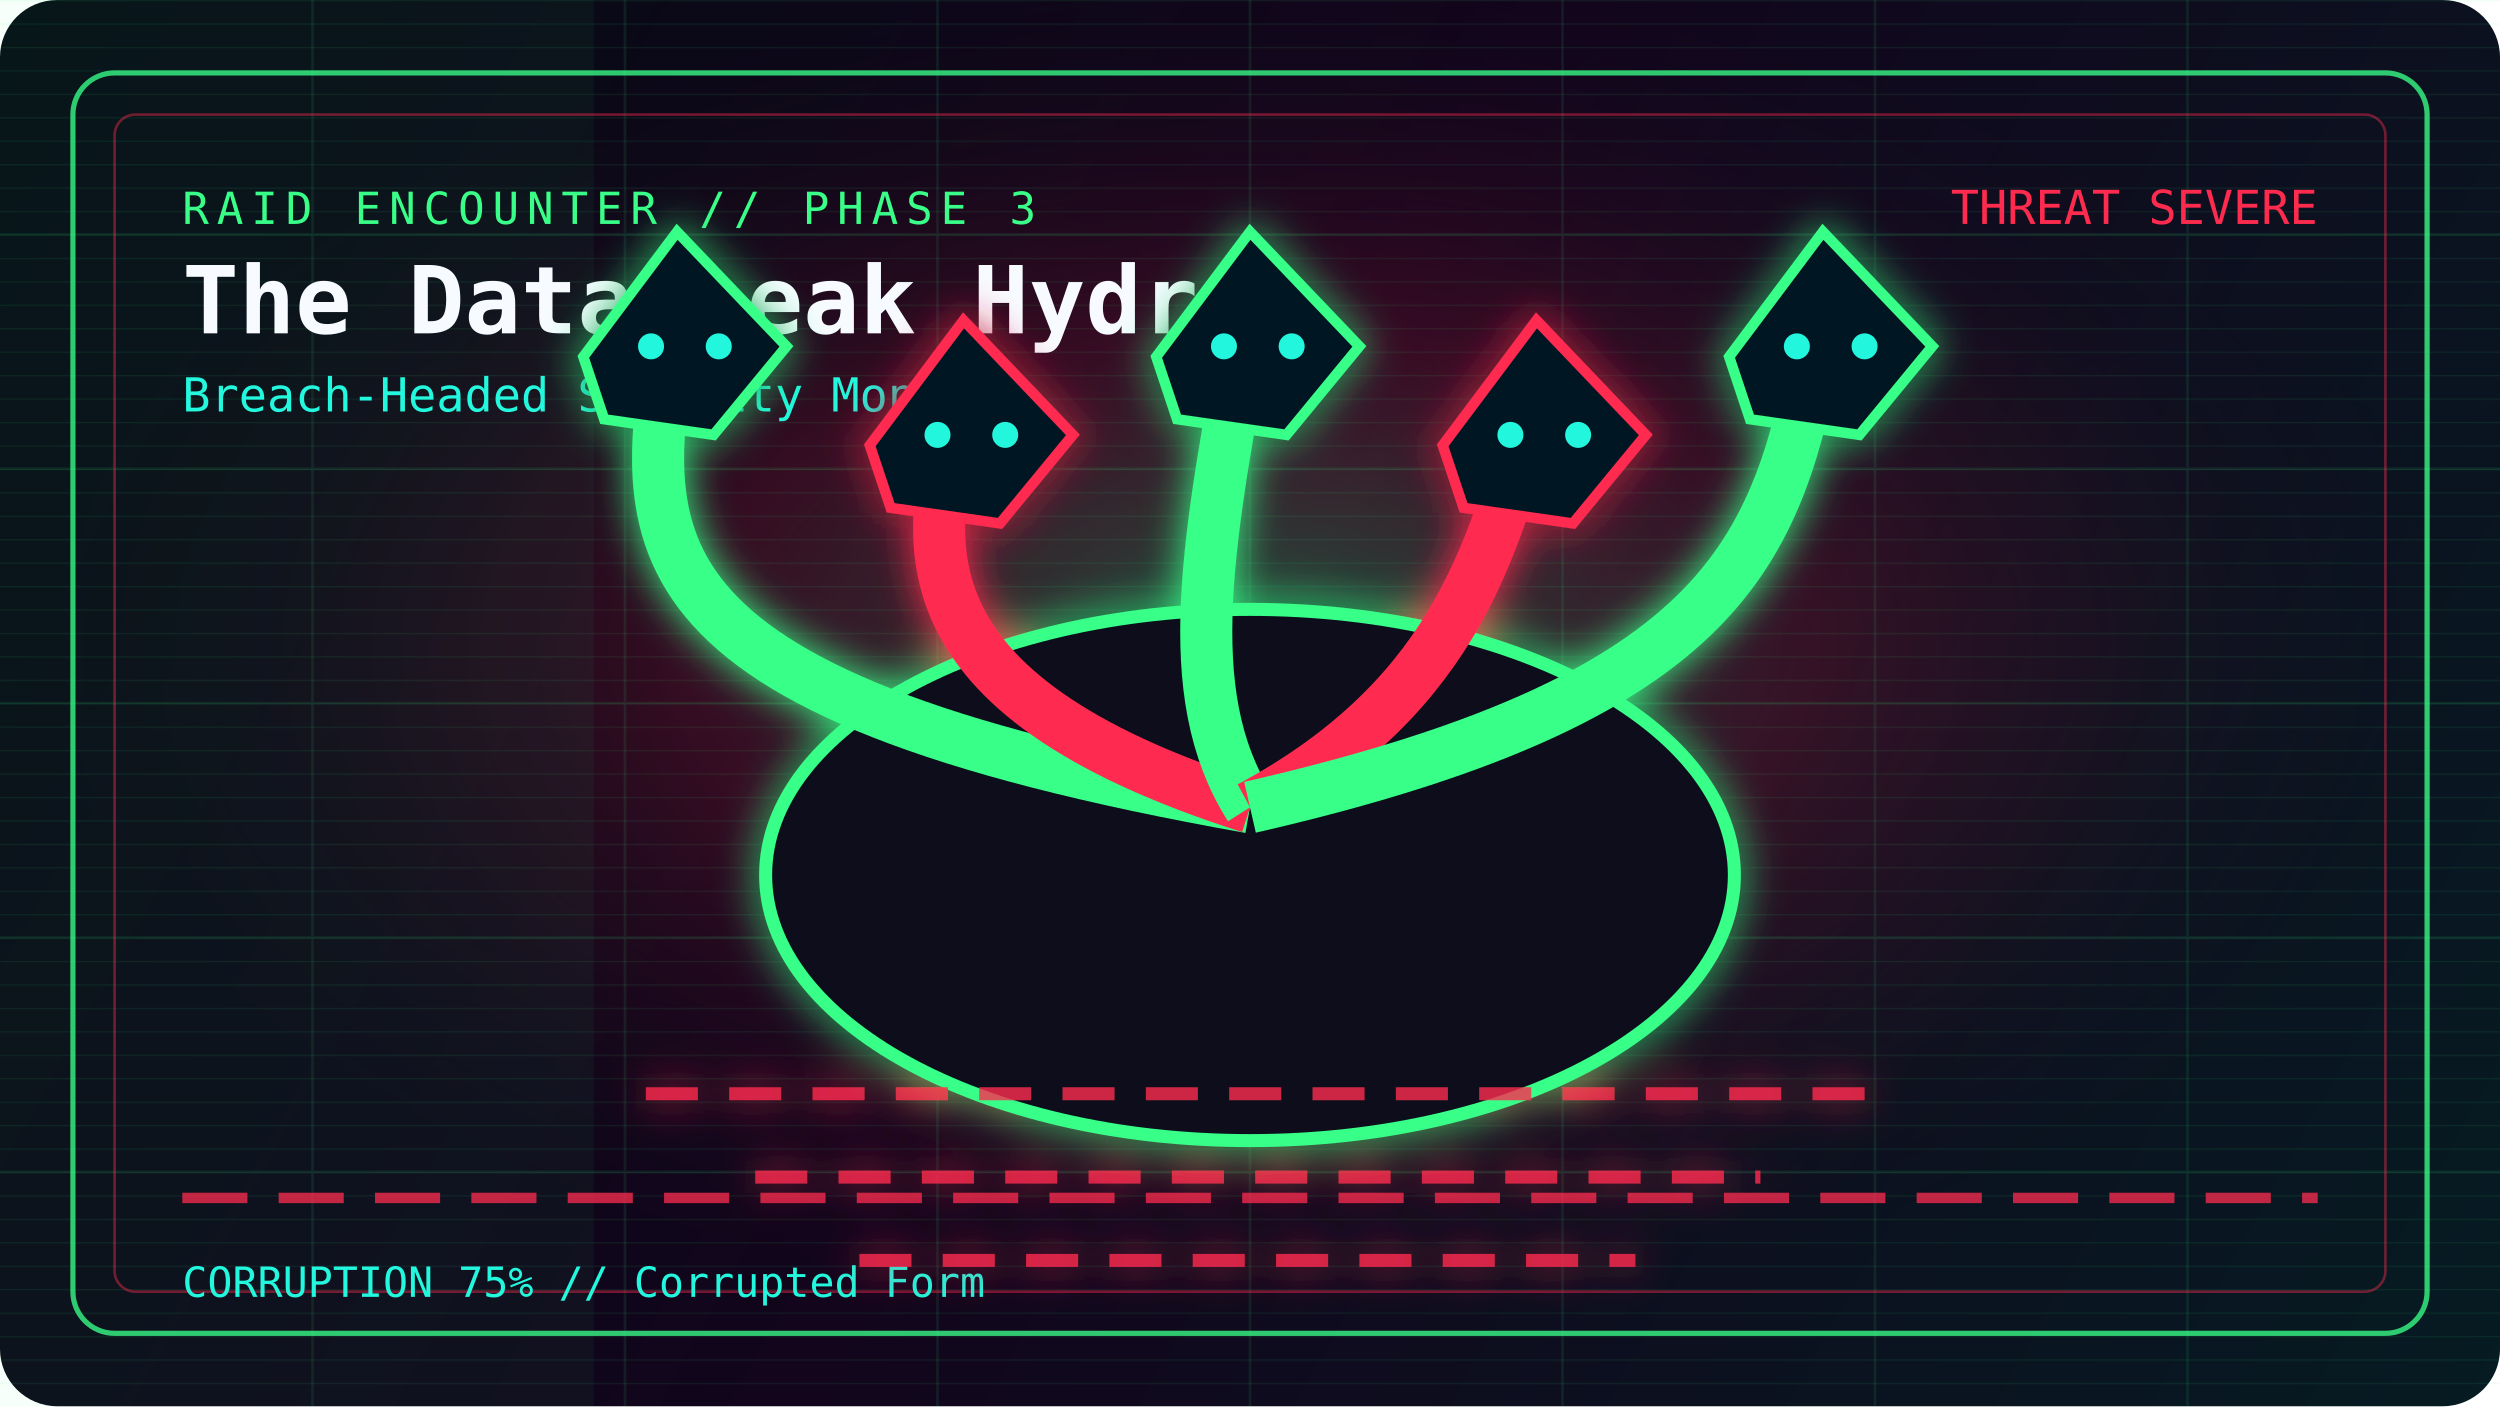
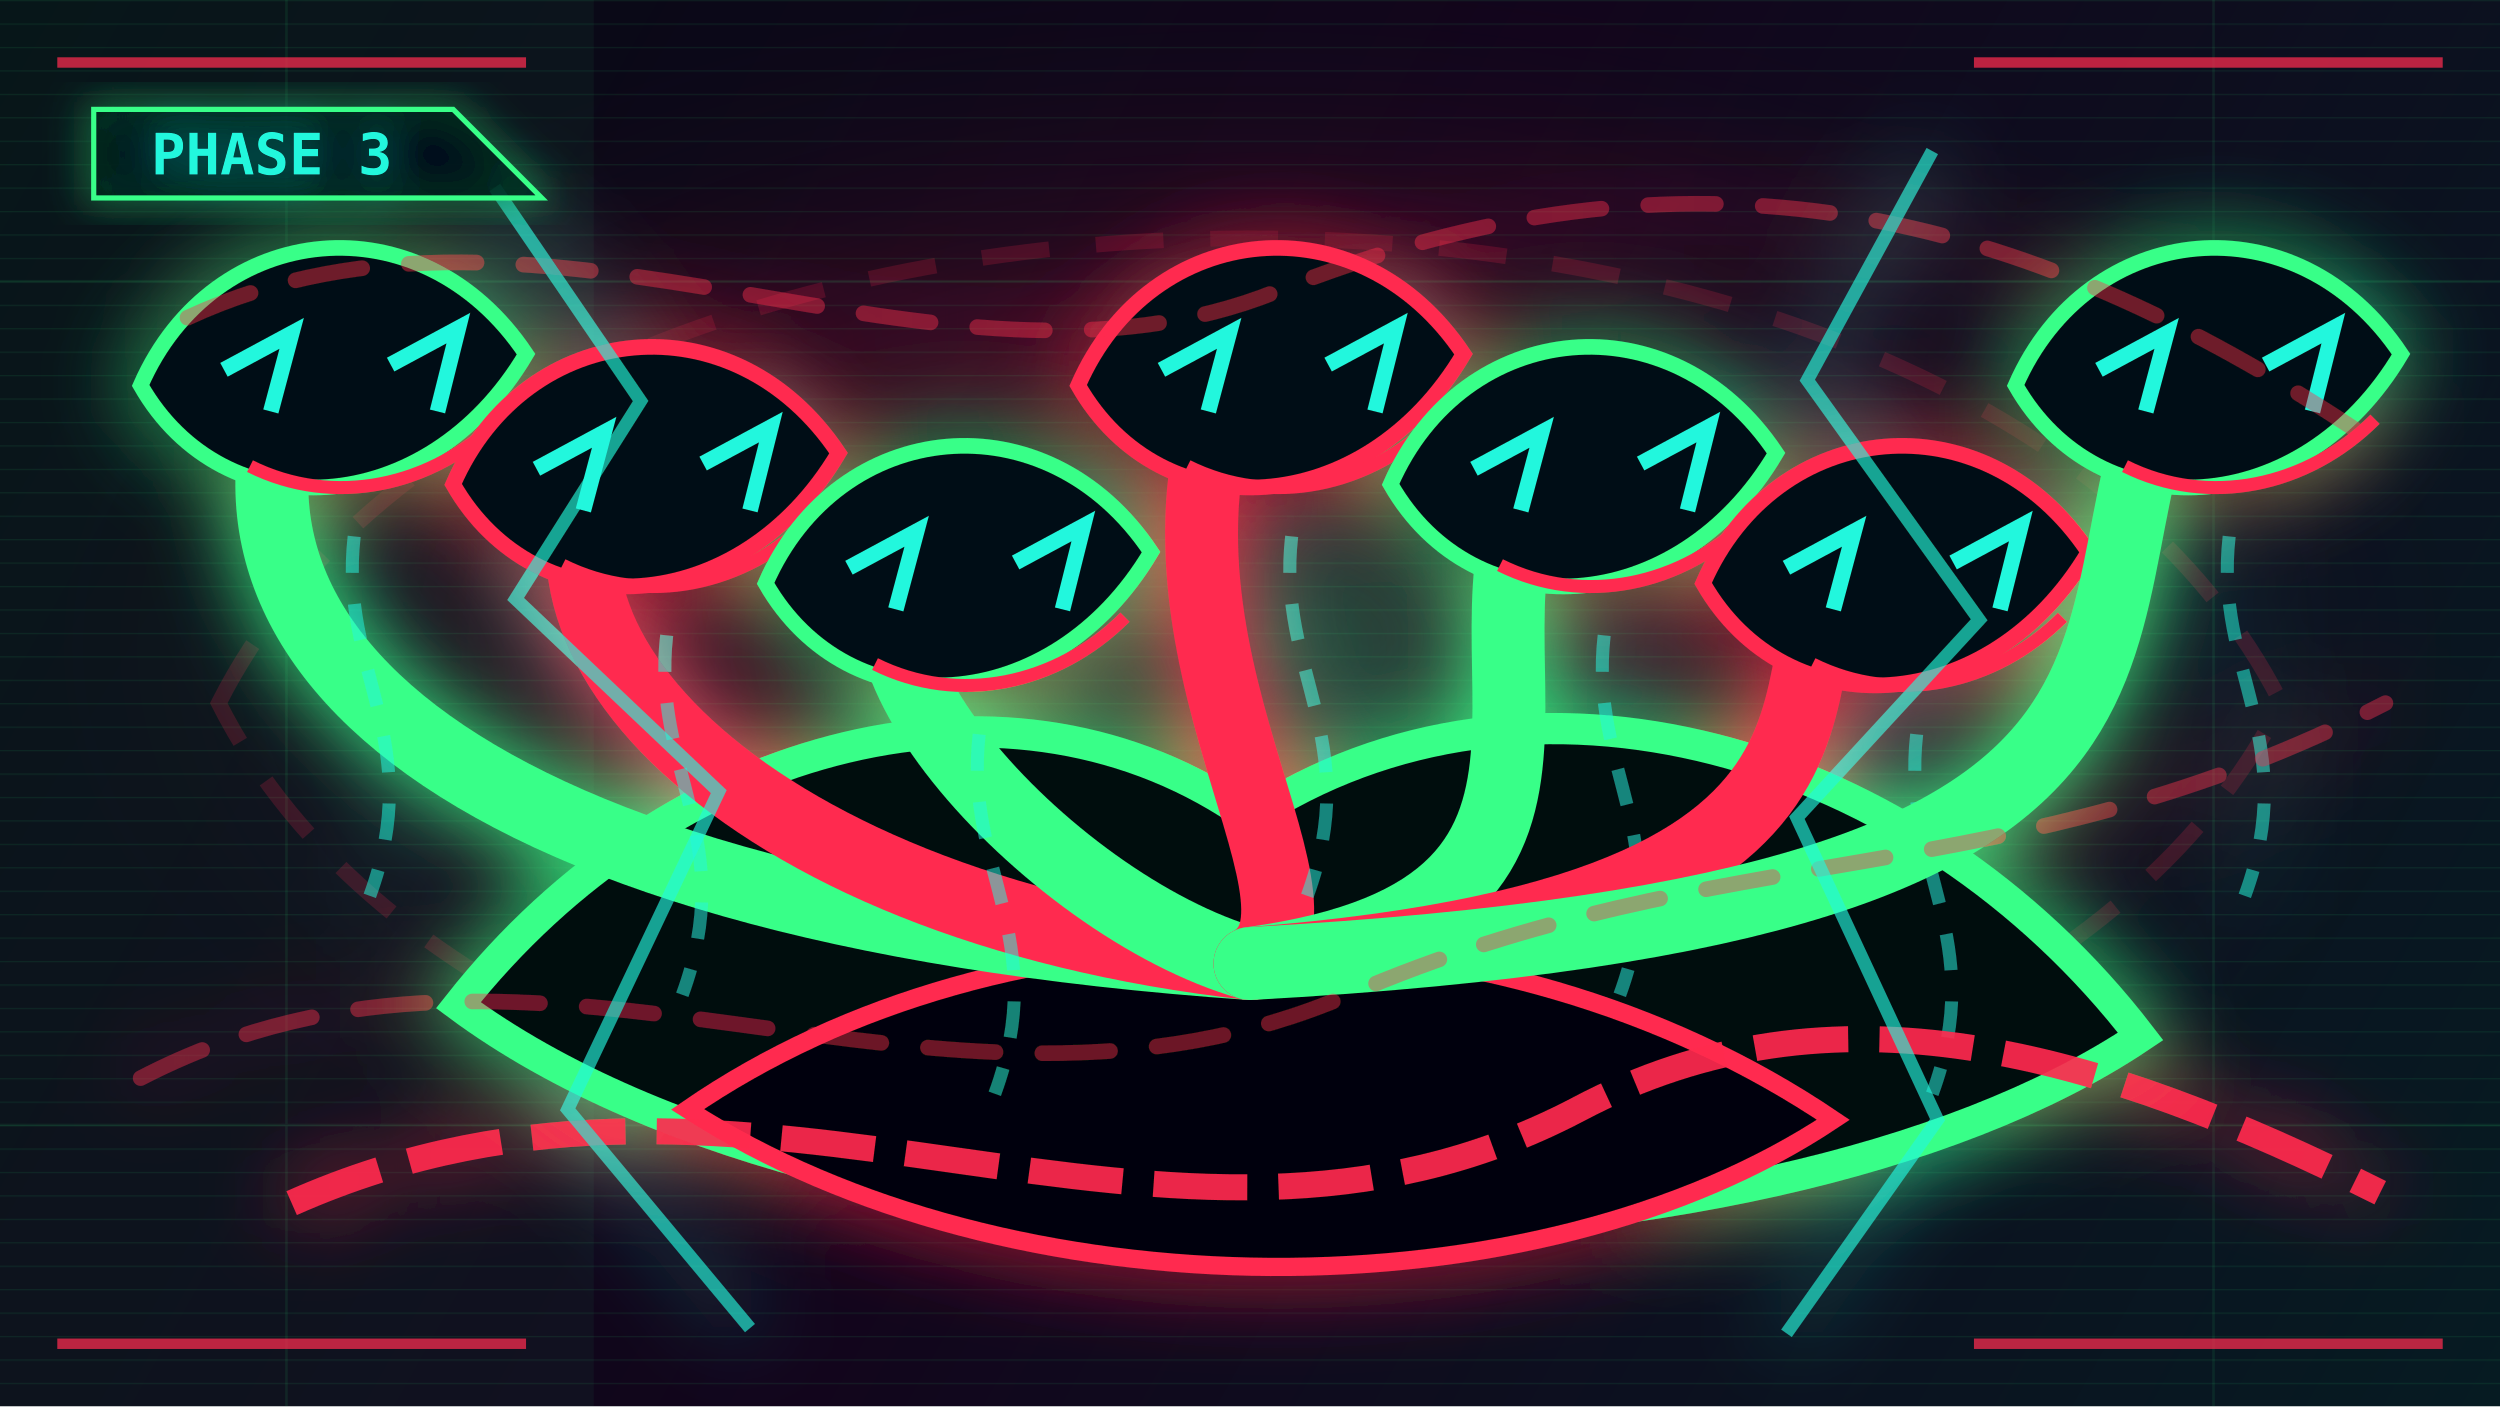
<svg xmlns="http://www.w3.org/2000/svg" width="960" height="540" viewBox="0 0 960 540" fill="none" role="img" aria-labelledby="title desc">
  <defs>
    <linearGradient id="bg" x1="0" y1="0" x2="960" y2="540" gradientUnits="userSpaceOnUse">
      <stop offset="0" stop-color="#050b14" />
      <stop offset=".48" stop-color="#12051c" />
      <stop offset="1" stop-color="#061b22" />
    </linearGradient>
    <radialGradient id="core" cx="50%" cy="46%" r="50%">
      <stop offset="0" stop-color="#39ff88" stop-opacity=".32" />
      <stop offset=".45" stop-color="#ff2b4f" stop-opacity=".16" />
      <stop offset="1" stop-color="#020713" stop-opacity="0" />
    </radialGradient>
    <pattern id="scan" width="9" height="9" patternUnits="userSpaceOnUse">
      <path d="M0 0H9" stroke="#39ff88" stroke-opacity=".08" />
    </pattern>
    <filter id="glow" x="-30%" y="-30%" width="160%" height="160%">
      <feGaussianBlur stdDeviation="8" result="blur" />
      <feMerge>
        <feMergeNode in="blur" />
        <feMergeNode in="SourceGraphic" />
      </feMerge>
    </filter>
+     <filter id="heavyGlow" x="-50%" y="-50%" width="200%" height="200%">
+       <feGaussianBlur stdDeviation="16" result="blur" />
+       <feMerge>
+         <feMergeNode in="blur" />
+         <feMergeNode in="SourceGraphic" />
+       </feMerge>
+     </filter>
    <style>
      @keyframes pulse { 0%,100% { opacity: .55; } 50% { opacity: 1; } }
-       @keyframes dash { to { stroke-dashoffset: -160; } }
      @keyframes spin { to { transform: rotate(360deg); } }
-       @keyframes jitter { 0%,100% { transform: translate(0,0); } 20% { transform: translate(2px,-1px); } 40% { transform: translate(-2px,2px); } 60% { transform: translate(1px,2px); } 80% { transform: translate(-1px,-2px); } }
+       @keyframes shake { 0%,100% { transform: translate(0,0); } 20% { transform: translate(3px,-2px); } 40% { transform: translate(-3px,2px); } 60% { transform: translate(2px,3px); } 80% { transform: translate(-2px,-3px); } }
+       @keyframes drift { 0%,100% { transform: translateX(0); } 50% { transform: translateX(16px); } }
      @keyframes sweep { 0% { transform: translateX(-960px); } 100% { transform: translateX(960px); } }
+       @keyframes flow { to { stroke-dashoffset: -220; } }
      .pulse { animation: pulse 1.65s ease-in-out infinite; }
-       .dash { animation: dash 3s linear infinite; }
      .spin { transform-origin: 480px 270px; animation: spin 8s linear infinite; }
-       .jitter { animation: jitter 1.55s steps(2,end) infinite; }
+       .shake { animation: shake 1.36s steps(2,end) infinite; }
+       .drift { animation: drift 4.05s ease-in-out infinite; }
      .sweep { animation: sweep 4.8s linear infinite; }
+       .flow { animation: flow 3.7s linear infinite; }
    </style>
  </defs>
-   <rect width="960" height="540" rx="22" fill="url(#bg)" />
+   <rect width="960" height="540" fill="url(#bg)" />
  <rect width="960" height="540" fill="url(#core)" />
  <rect width="960" height="540" fill="url(#scan)" />
  <rect class="sweep" x="0" y="0" width="228" height="540" fill="#39ff88" fill-opacity=".045" />
-   <path d="M0 90H960M0 180H960M0 270H960M0 360H960M0 450H960M120 0V540M240 0V540M360 0V540M480 0V540M600 0V540M720 0V540M840 0V540" stroke="#39ff88" stroke-opacity=".09" />
-   <rect x="28" y="28" width="904" height="484" rx="16" stroke="#39ff88" stroke-opacity=".78" stroke-width="2" />
-   <rect x="44" y="44" width="872" height="452" rx="8" stroke="#ff2b4f" stroke-opacity=".42" />
-   <text x="70" y="86" fill="#39ff88" font-family="ui-monospace, SFMono-Regular, Menlo, Monaco, Consolas, monospace" font-size="17" letter-spacing="3">RAID ENCOUNTER // PHASE 3</text>
-   <text x="70" y="128" fill="#f7fbff" font-family="ui-monospace, SFMono-Regular, Menlo, Monaco, Consolas, monospace" font-size="36" font-weight="900">The Data Leak Hydra</text>
-   <text x="70" y="158" fill="#23f7dd" font-family="ui-monospace, SFMono-Regular, Menlo, Monaco, Consolas, monospace" font-size="18">Breach-Headed Security Monster</text>
-   <text x="70" y="498" fill="#23f7dd" font-family="ui-monospace, SFMono-Regular, Menlo, Monaco, Consolas, monospace" font-size="16">CORRUPTION 75% // Corrupted Form</text>
-   <g filter="url(#glow)">
+   <path d="M0 108H960M0 432H960M110 0V540M850 0V540" stroke="#39ff88" stroke-opacity=".08" />
+   <path d="M22 24H202M758 24H938M22 516H202M758 516H938" stroke="#ff2b4f" stroke-opacity=".72" stroke-width="4" />
+   <path class="spin" d="M84 270C204 32 756 32 876 270C756 508 204 508 84 270Z" stroke="#ff2b4f" stroke-opacity=".18" stroke-width="6" stroke-dasharray="26 18" fill="none" />
+   <g filter="url(#heavyGlow)">
    <g>
-       <ellipse cx="480" cy="336" rx="186" ry="102" fill="#07101b" stroke="#39ff88" stroke-width="5" />
-       <path d="M480 310C232 266 244 206 260 119" stroke="#39ff88" stroke-width="20" fill="none" />
-       <polygon class="pulse" points="224,137 260,89 302,133 274,167 232,161" fill="#061522" stroke="#39ff88" stroke-width="4" />
-       <circle cx="250" cy="133" r="5" fill="#23f7dd" />
-       <circle cx="276" cy="133" r="5" fill="#23f7dd" />
-       <path d="M480 310C342 266 354 206 370 153" stroke="#ff2b4f" stroke-width="20" fill="none" />
-       <polygon class="pulse" points="334,171 370,123 412,167 384,201 342,195" fill="#061522" stroke="#ff2b4f" stroke-width="4" />
-       <circle cx="360" cy="167" r="5" fill="#23f7dd" />
-       <circle cx="386" cy="167" r="5" fill="#23f7dd" />
-       <path d="M480 310C452 266 464 206 480 119" stroke="#39ff88" stroke-width="20" fill="none" />
-       <polygon class="pulse" points="444,137 480,89 522,133 494,167 452,161" fill="#061522" stroke="#39ff88" stroke-width="4" />
-       <circle cx="470" cy="133" r="5" fill="#23f7dd" />
-       <circle cx="496" cy="133" r="5" fill="#23f7dd" />
-       <path d="M480 310C562 266 574 206 590 153" stroke="#ff2b4f" stroke-width="20" fill="none" />
-       <polygon class="pulse" points="554,171 590,123 632,167 604,201 562,195" fill="#061522" stroke="#ff2b4f" stroke-width="4" />
-       <circle cx="580" cy="167" r="5" fill="#23f7dd" />
-       <circle cx="606" cy="167" r="5" fill="#23f7dd" />
-       <path d="M480 310C672 266 684 206 700 119" stroke="#39ff88" stroke-width="20" fill="none" />
-       <polygon class="pulse" points="664,137 700,89 742,133 714,167 672,161" fill="#061522" stroke="#39ff88" stroke-width="4" />
-       <circle cx="690" cy="133" r="5" fill="#23f7dd" />
-       <circle cx="716" cy="133" r="5" fill="#23f7dd" />
-       <path class="dash" d="M248 420H716M290 452H676M330 484H628" stroke="#ff2b4f" stroke-opacity=".8" stroke-width="5" stroke-dasharray="20 12" />
+       <path d="M176 386C258 282 390 250 480 314C586 244 736 286 822 398C676 496 330 500 176 386Z" fill="#050b10" stroke="#39ff88" stroke-width="12" />
+       <path d="M264 426C386 342 574 342 704 430C590 506 388 506 264 426Z" fill="#020607" stroke="#ff2b4f" stroke-width="7" />
+       <path d="M480 370C162 348 62 238 120 128" stroke="#39ff88" stroke-width="28" stroke-linecap="round" fill="none" />
+       <path class="pulse" d="M54 148C82 84 162 76 202 136C164 200 86 204 54 148Z" fill="#061012" stroke="#39ff88" stroke-width="6" />
+       <path d="M86 142L112 128L104 158M150 140L176 126L168 158" stroke="#23f7dd" stroke-width="6" fill="none" />
+       <path d="M96 179C128 195 166 187 192 161" stroke="#ff2b4f" stroke-width="5" fill="none" />
+       <path class="flow" d="M136 206C130 258 164 284 142 344" stroke="#23f7dd" stroke-opacity=".52" stroke-width="5" stroke-dasharray="14 12" fill="none" />
+       <path d="M480 370C282 348 182 238 240 166" stroke="#ff2b4f" stroke-width="28" stroke-linecap="round" fill="none" />
+       <path class="pulse" d="M174 186C202 122 282 114 322 174C284 238 206 242 174 186Z" fill="#061012" stroke="#ff2b4f" stroke-width="6" />
+       <path d="M206 180L232 166L224 196M270 178L296 164L288 196" stroke="#23f7dd" stroke-width="6" fill="none" />
+       <path d="M216 217C248 233 286 225 312 199" stroke="#ff2b4f" stroke-width="5" fill="none" />
+       <path class="flow" d="M256 244C250 296 284 322 262 382" stroke="#23f7dd" stroke-opacity=".52" stroke-width="5" stroke-dasharray="14 12" fill="none" />
+       <path d="M480 370C402 348 302 238 360 204" stroke="#39ff88" stroke-width="28" stroke-linecap="round" fill="none" />
+       <path class="pulse" d="M294 224C322 160 402 152 442 212C404 276 326 280 294 224Z" fill="#061012" stroke="#39ff88" stroke-width="6" />
+       <path d="M326 218L352 204L344 234M390 216L416 202L408 234" stroke="#23f7dd" stroke-width="6" fill="none" />
+       <path d="M336 255C368 271 406 263 432 237" stroke="#ff2b4f" stroke-width="5" fill="none" />
+       <path class="flow" d="M376 282C370 334 404 360 382 420" stroke="#23f7dd" stroke-opacity=".52" stroke-width="5" stroke-dasharray="14 12" fill="none" />
+       <path d="M480 370C522 348 422 238 480 128" stroke="#ff2b4f" stroke-width="28" stroke-linecap="round" fill="none" />
+       <path class="pulse" d="M414 148C442 84 522 76 562 136C524 200 446 204 414 148Z" fill="#061012" stroke="#ff2b4f" stroke-width="6" />
+       <path d="M446 142L472 128L464 158M510 140L536 126L528 158" stroke="#23f7dd" stroke-width="6" fill="none" />
+       <path d="M456 179C488 195 526 187 552 161" stroke="#ff2b4f" stroke-width="5" fill="none" />
+       <path class="flow" d="M496 206C490 258 524 284 502 344" stroke="#23f7dd" stroke-opacity=".52" stroke-width="5" stroke-dasharray="14 12" fill="none" />
+       <path d="M480 370C642 348 542 238 600 166" stroke="#39ff88" stroke-width="28" stroke-linecap="round" fill="none" />
+       <path class="pulse" d="M534 186C562 122 642 114 682 174C644 238 566 242 534 186Z" fill="#061012" stroke="#39ff88" stroke-width="6" />
+       <path d="M566 180L592 166L584 196M630 178L656 164L648 196" stroke="#23f7dd" stroke-width="6" fill="none" />
+       <path d="M576 217C608 233 646 225 672 199" stroke="#ff2b4f" stroke-width="5" fill="none" />
+       <path class="flow" d="M616 244C610 296 644 322 622 382" stroke="#23f7dd" stroke-opacity=".52" stroke-width="5" stroke-dasharray="14 12" fill="none" />
+       <path d="M480 370C762 348 662 238 720 204" stroke="#ff2b4f" stroke-width="28" stroke-linecap="round" fill="none" />
+       <path class="pulse" d="M654 224C682 160 762 152 802 212C764 276 686 280 654 224Z" fill="#061012" stroke="#ff2b4f" stroke-width="6" />
+       <path d="M686 218L712 204L704 234M750 216L776 202L768 234" stroke="#23f7dd" stroke-width="6" fill="none" />
+       <path d="M696 255C728 271 766 263 792 237" stroke="#ff2b4f" stroke-width="5" fill="none" />
+       <path class="flow" d="M736 282C730 334 764 360 742 420" stroke="#23f7dd" stroke-opacity=".52" stroke-width="5" stroke-dasharray="14 12" fill="none" />
+       <path d="M480 370C882 348 782 238 840 128" stroke="#39ff88" stroke-width="28" stroke-linecap="round" fill="none" />
+       <path class="pulse" d="M774 148C802 84 882 76 922 136C884 200 806 204 774 148Z" fill="#061012" stroke="#39ff88" stroke-width="6" />
+       <path d="M806 142L832 128L824 158M870 140L896 126L888 158" stroke="#23f7dd" stroke-width="6" fill="none" />
+       <path d="M816 179C848 195 886 187 912 161" stroke="#ff2b4f" stroke-width="5" fill="none" />
+       <path class="flow" d="M856 206C850 258 884 284 862 344" stroke="#23f7dd" stroke-opacity=".52" stroke-width="5" stroke-dasharray="14 12" fill="none" />
+       <path class="flow" d="M112 462C292 382 446 510 606 426C704 374 806 404 914 458" stroke="#ff2b4f" stroke-opacity=".92" stroke-width="10" stroke-dasharray="36 12" fill="none" />
+       <path class="flow" d="M72 122C210 58 360 164 490 112C650 48 776 80 906 166M54 414C208 334 360 450 518 382C662 320 772 344 916 270" stroke="#ff2b4f" stroke-opacity=".42" stroke-width="6" stroke-linecap="round" stroke-dasharray="26 18" fill="none" />
+       <path class="shake" d="M190 72L246 154L198 230L276 304L218 426L288 510M742 58L694 146L760 238L690 314L744 430L686 512" stroke="#23f7dd" stroke-opacity=".64" stroke-width="5" fill="none" />
    </g>
  </g>
-   <path d="M70 460H890" stroke="#ff2b4f" stroke-opacity=".75" stroke-width="4" stroke-dasharray="25 12" />
-   <text x="890" y="86" text-anchor="end" fill="#ff2b4f" font-family="ui-monospace, SFMono-Regular, Menlo, Monaco, Consolas, monospace" font-size="18">THREAT SEVERE</text>
+   <g filter="url(#glow)">
+     <path d="M36 42H174L208 76H36Z" fill="#020713" fill-opacity=".82" stroke="#39ff88" stroke-width="2" />
+     <text x="58" y="67" fill="#23f7dd" font-family="ui-monospace, SFMono-Regular, Menlo, Monaco, Consolas, monospace" font-size="22" font-weight="900">PHASE 3</text>
+   </g>
</svg>
